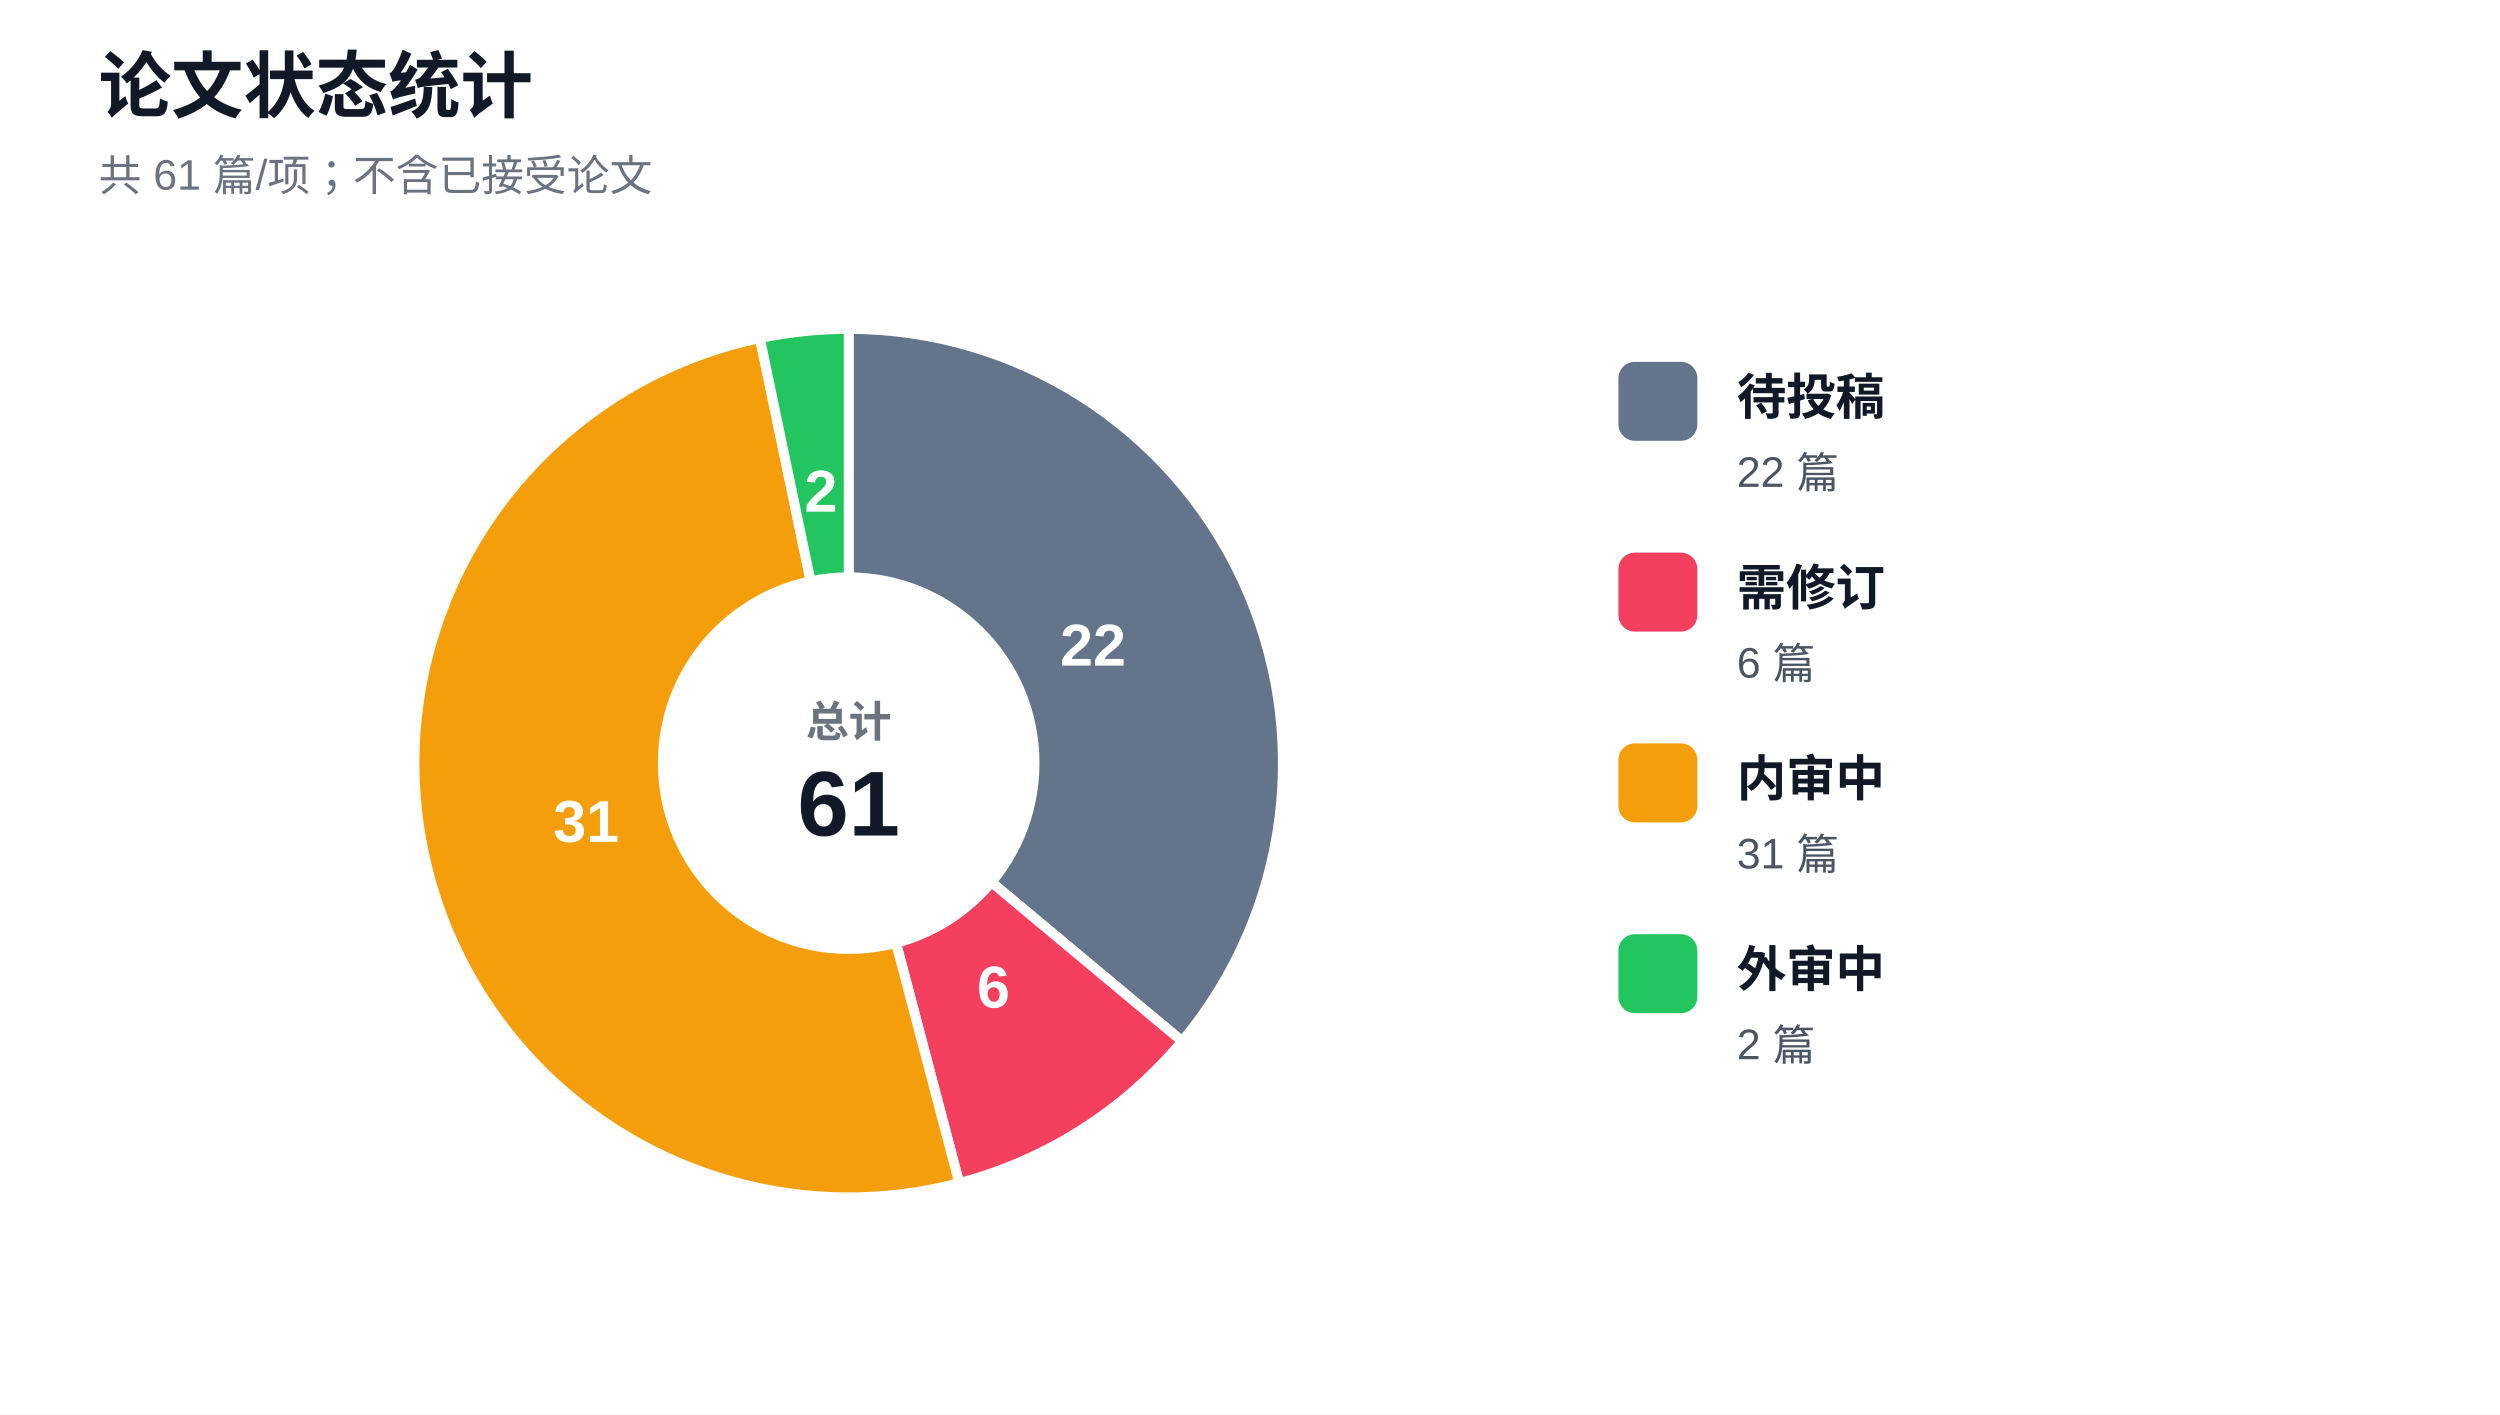
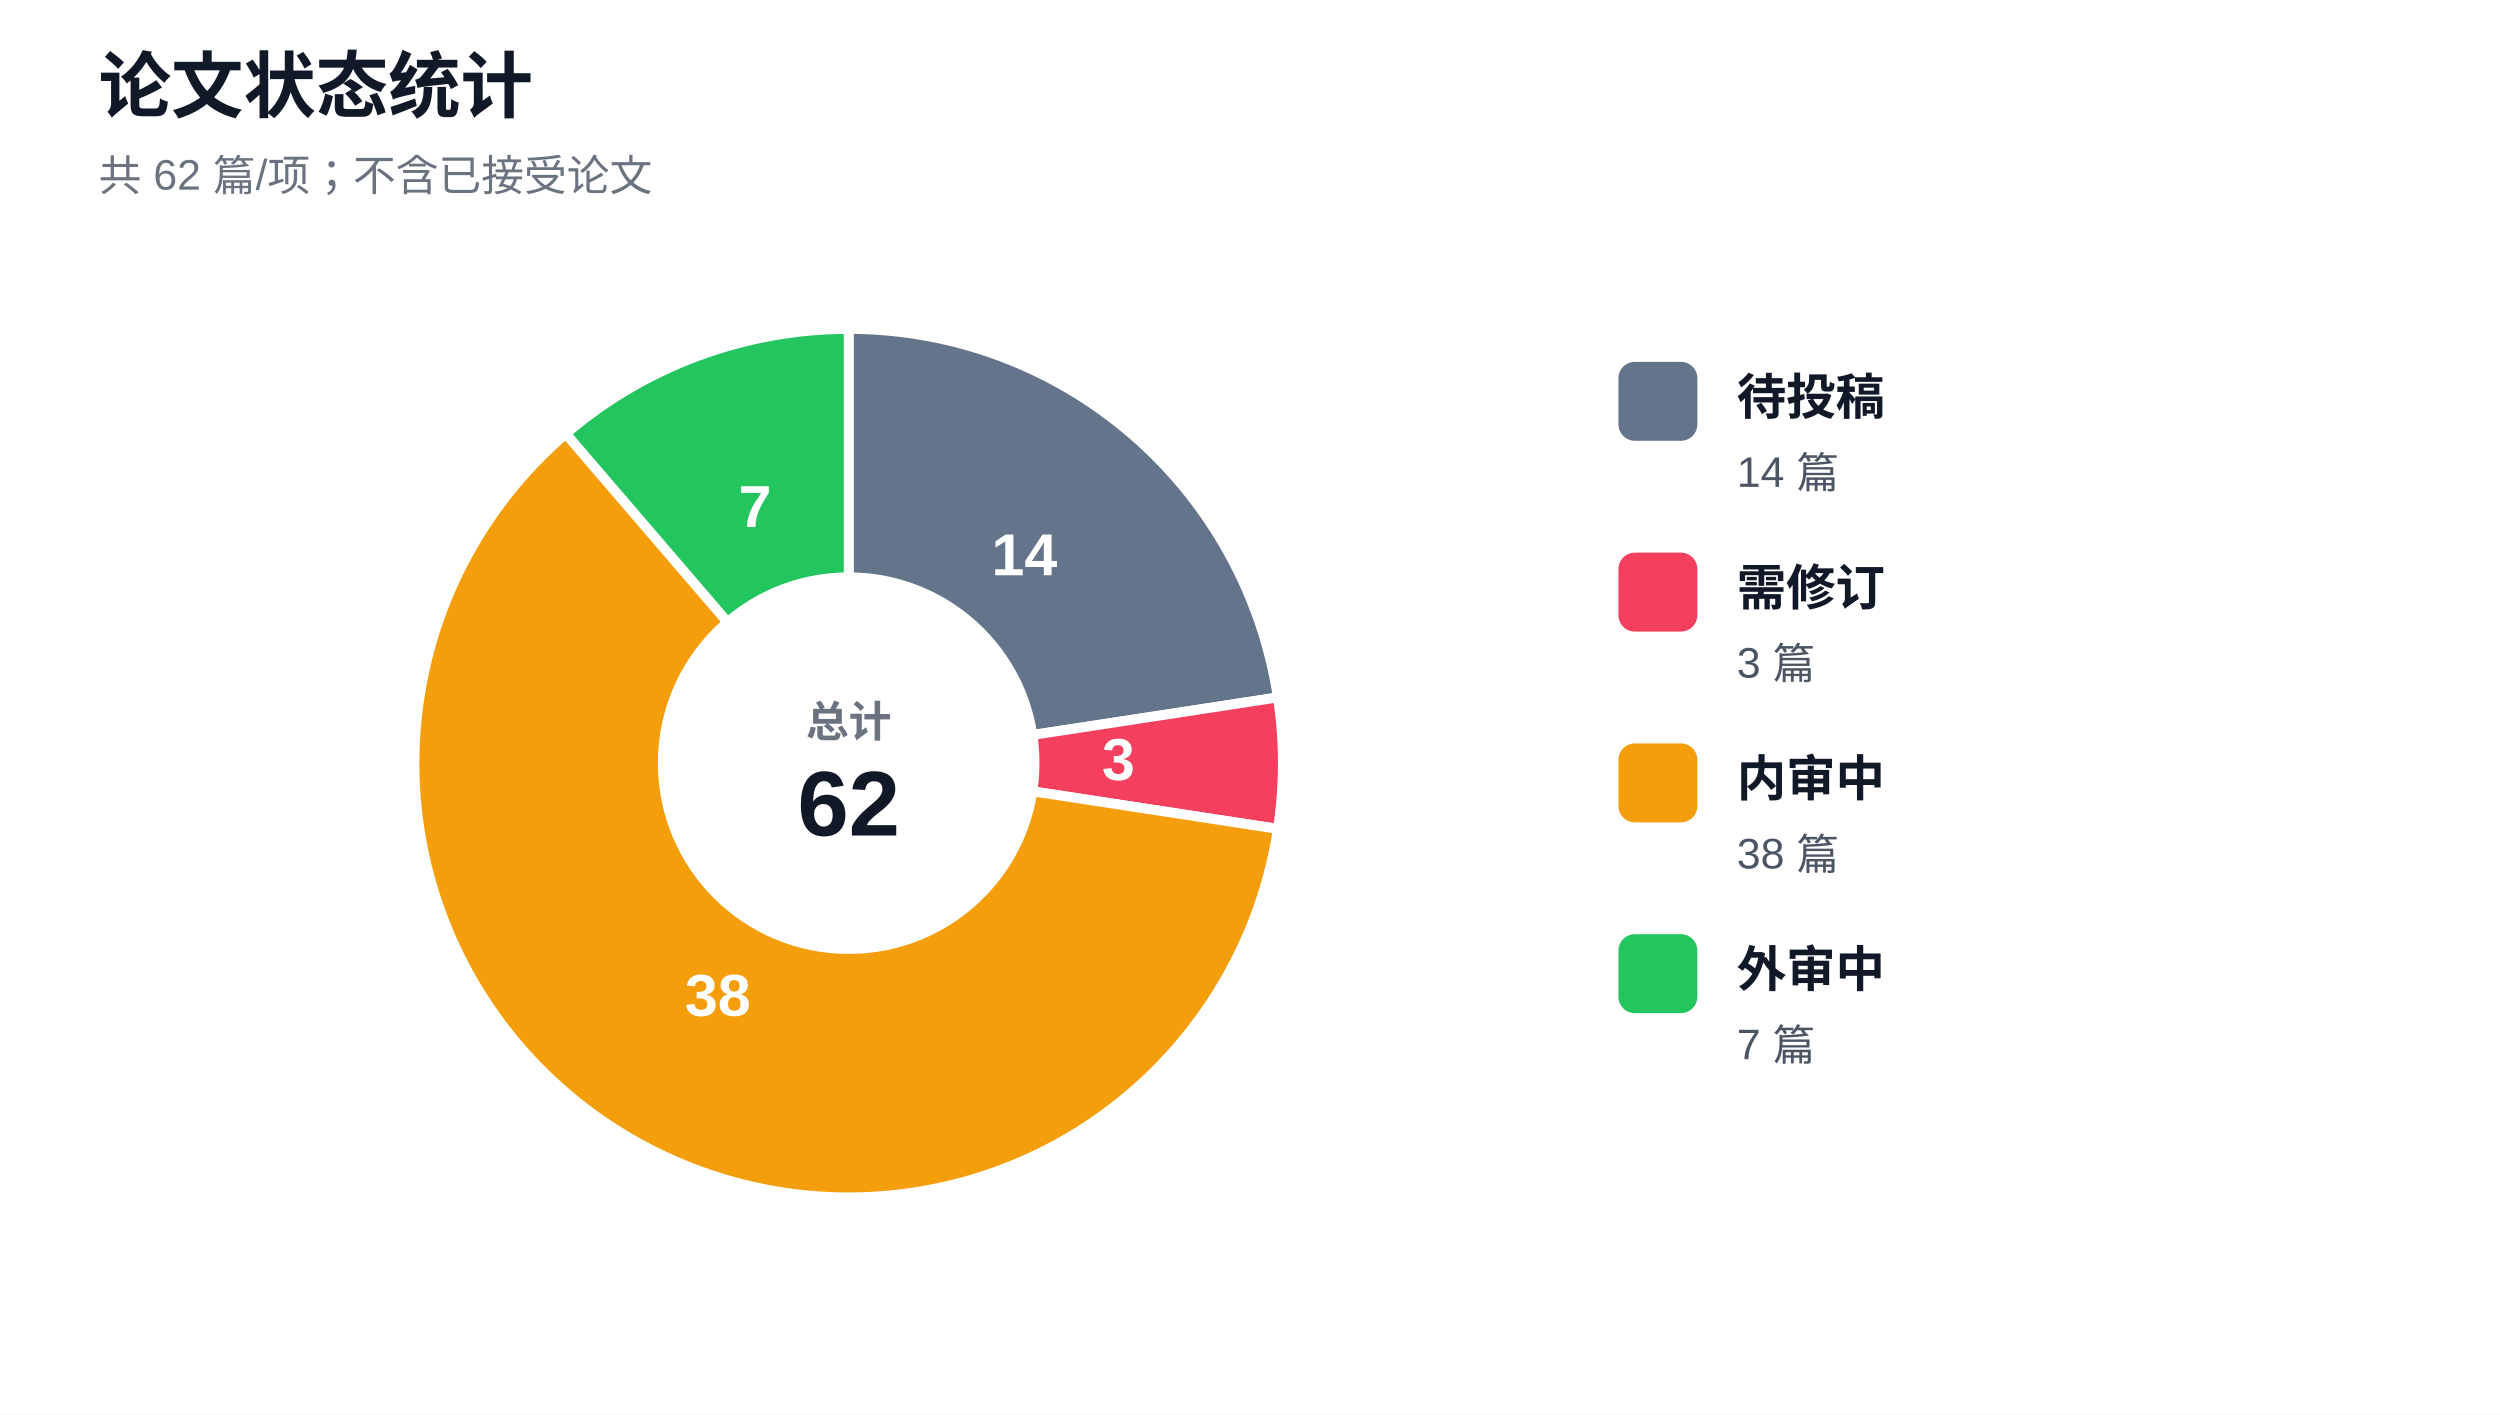
<svg xmlns="http://www.w3.org/2000/svg" width="760" height="430" viewBox="0 0 760 430" role="img" aria-labelledby="title desc">
  <rect width="760" height="430" fill="#ffffff" />
  <text x="30" y="34" fill="#111827" font-family="Arial, Microsoft YaHei, sans-serif" font-size="22" font-weight="700">论文状态统计</text>
-   <text x="30" y="58" fill="#6b7280" font-family="Arial, Microsoft YaHei, sans-serif" font-size="13">共 61 篇/项；不含已接受论文</text>
+   <text x="30" y="58" fill="#6b7280" font-family="Arial, Microsoft YaHei, sans-serif" font-size="13">共 62 篇/项；不含已接受论文</text>
  <g font-family="Arial, Microsoft YaHei, sans-serif">
-     <path d="M 258 232 L 258 100 A 132 132 0 0 1 359.36 316.558 Z" fill="#64748b" stroke="#ffffff" stroke-width="3" />
-     <text x="332.268" y="197.239" fill="#ffffff" font-size="18" font-weight="800" text-anchor="middle" dominant-baseline="middle">22</text>
-     <path d="M 258 232 L 359.36 316.558 A 132 132 0 0 1 291.617 359.648 Z" fill="#f43f5e" stroke="#ffffff" stroke-width="3" />
-     <text x="302.009" y="301.19" fill="#ffffff" font-size="18" font-weight="800" text-anchor="middle" dominant-baseline="middle">6</text>
-     <path d="M 258 232 L 291.617 359.648 A 132 132 0 1 1 230.999 102.791 Z" fill="#f59e0b" stroke="#ffffff" stroke-width="3" />
-     <text x="178.192" y="250.834" fill="#ffffff" font-size="18" font-weight="800" text-anchor="middle" dominant-baseline="middle">31</text>
-     <path d="M 258 232 L 230.999 102.791 A 132 132 0 0 1 258 100 Z" fill="#22c55e" stroke="#ffffff" stroke-width="3" />
-     <text x="249.569" y="150.435" fill="#ffffff" font-size="18" font-weight="800" text-anchor="middle" dominant-baseline="middle">2</text>
+     <path d="M 258 232 L 258 100 A 132 132 0 0 1 388.478 212.012 Z" fill="#64748b" stroke="#ffffff" stroke-width="3" />
+     <text x="311.413" y="169.782" fill="#ffffff" font-size="18" font-weight="800" text-anchor="middle" dominant-baseline="middle">14</text>
+     <path d="M 258 232 L 388.478 212.012 A 132 132 0 0 1 388.478 251.988 Z" fill="#f43f5e" stroke="#ffffff" stroke-width="3" />
+     <text x="340" y="232" fill="#ffffff" font-size="18" font-weight="800" text-anchor="middle" dominant-baseline="middle">3</text>
+     <path d="M 258 232 L 388.478 251.988 A 132 132 0 1 1 172.019 131.844 Z" fill="#f59e0b" stroke="#ffffff" stroke-width="3" />
+     <text x="218.205" y="303.696" fill="#ffffff" font-size="18" font-weight="800" text-anchor="middle" dominant-baseline="middle">38</text>
+     <path d="M 258 232 L 172.019 131.844 A 132 132 0 0 1 258 100 Z" fill="#22c55e" stroke="#ffffff" stroke-width="3" />
+     <text x="229.521" y="155.104" fill="#ffffff" font-size="18" font-weight="800" text-anchor="middle" dominant-baseline="middle">7</text>
    <circle cx="258" cy="232" r="58" fill="#ffffff" />
    <text x="258" y="224" fill="#6b7280" font-size="13" font-weight="700" text-anchor="middle">总计</text>
-     <text x="258" y="254" fill="#111827" font-size="28" font-weight="700" text-anchor="middle">61</text>
+     <text x="258" y="254" fill="#111827" font-size="28" font-weight="700" text-anchor="middle">62</text>
  </g>
  <g font-family="Arial, Microsoft YaHei, sans-serif">
    <rect x="492" y="110" width="24" height="24" rx="5" fill="#64748b" />
    <text x="528" y="126" fill="#111827" font-size="15" font-weight="700">待投稿</text>
-     <text x="528" y="148" fill="#4b5563" font-size="13">22 篇</text>
+     <text x="528" y="148" fill="#4b5563" font-size="13">14 篇</text>
    <rect x="492" y="168" width="24" height="24" rx="5" fill="#f43f5e" />
    <text x="528" y="184" fill="#111827" font-size="15" font-weight="700">需修订</text>
-     <text x="528" y="206" fill="#4b5563" font-size="13">6 篇</text>
+     <text x="528" y="206" fill="#4b5563" font-size="13">3 篇</text>
    <rect x="492" y="226" width="24" height="24" rx="5" fill="#f59e0b" />
    <text x="528" y="242" fill="#111827" font-size="15" font-weight="700">内审中</text>
-     <text x="528" y="264" fill="#4b5563" font-size="13">31 篇</text>
+     <text x="528" y="264" fill="#4b5563" font-size="13">38 篇</text>
    <rect x="492" y="284" width="24" height="24" rx="5" fill="#22c55e" />
    <text x="528" y="300" fill="#111827" font-size="15" font-weight="700">外审中</text>
-     <text x="528" y="322" fill="#4b5563" font-size="13">2 篇</text>
+     <text x="528" y="322" fill="#4b5563" font-size="13">7 篇</text>
  </g>
</svg>
